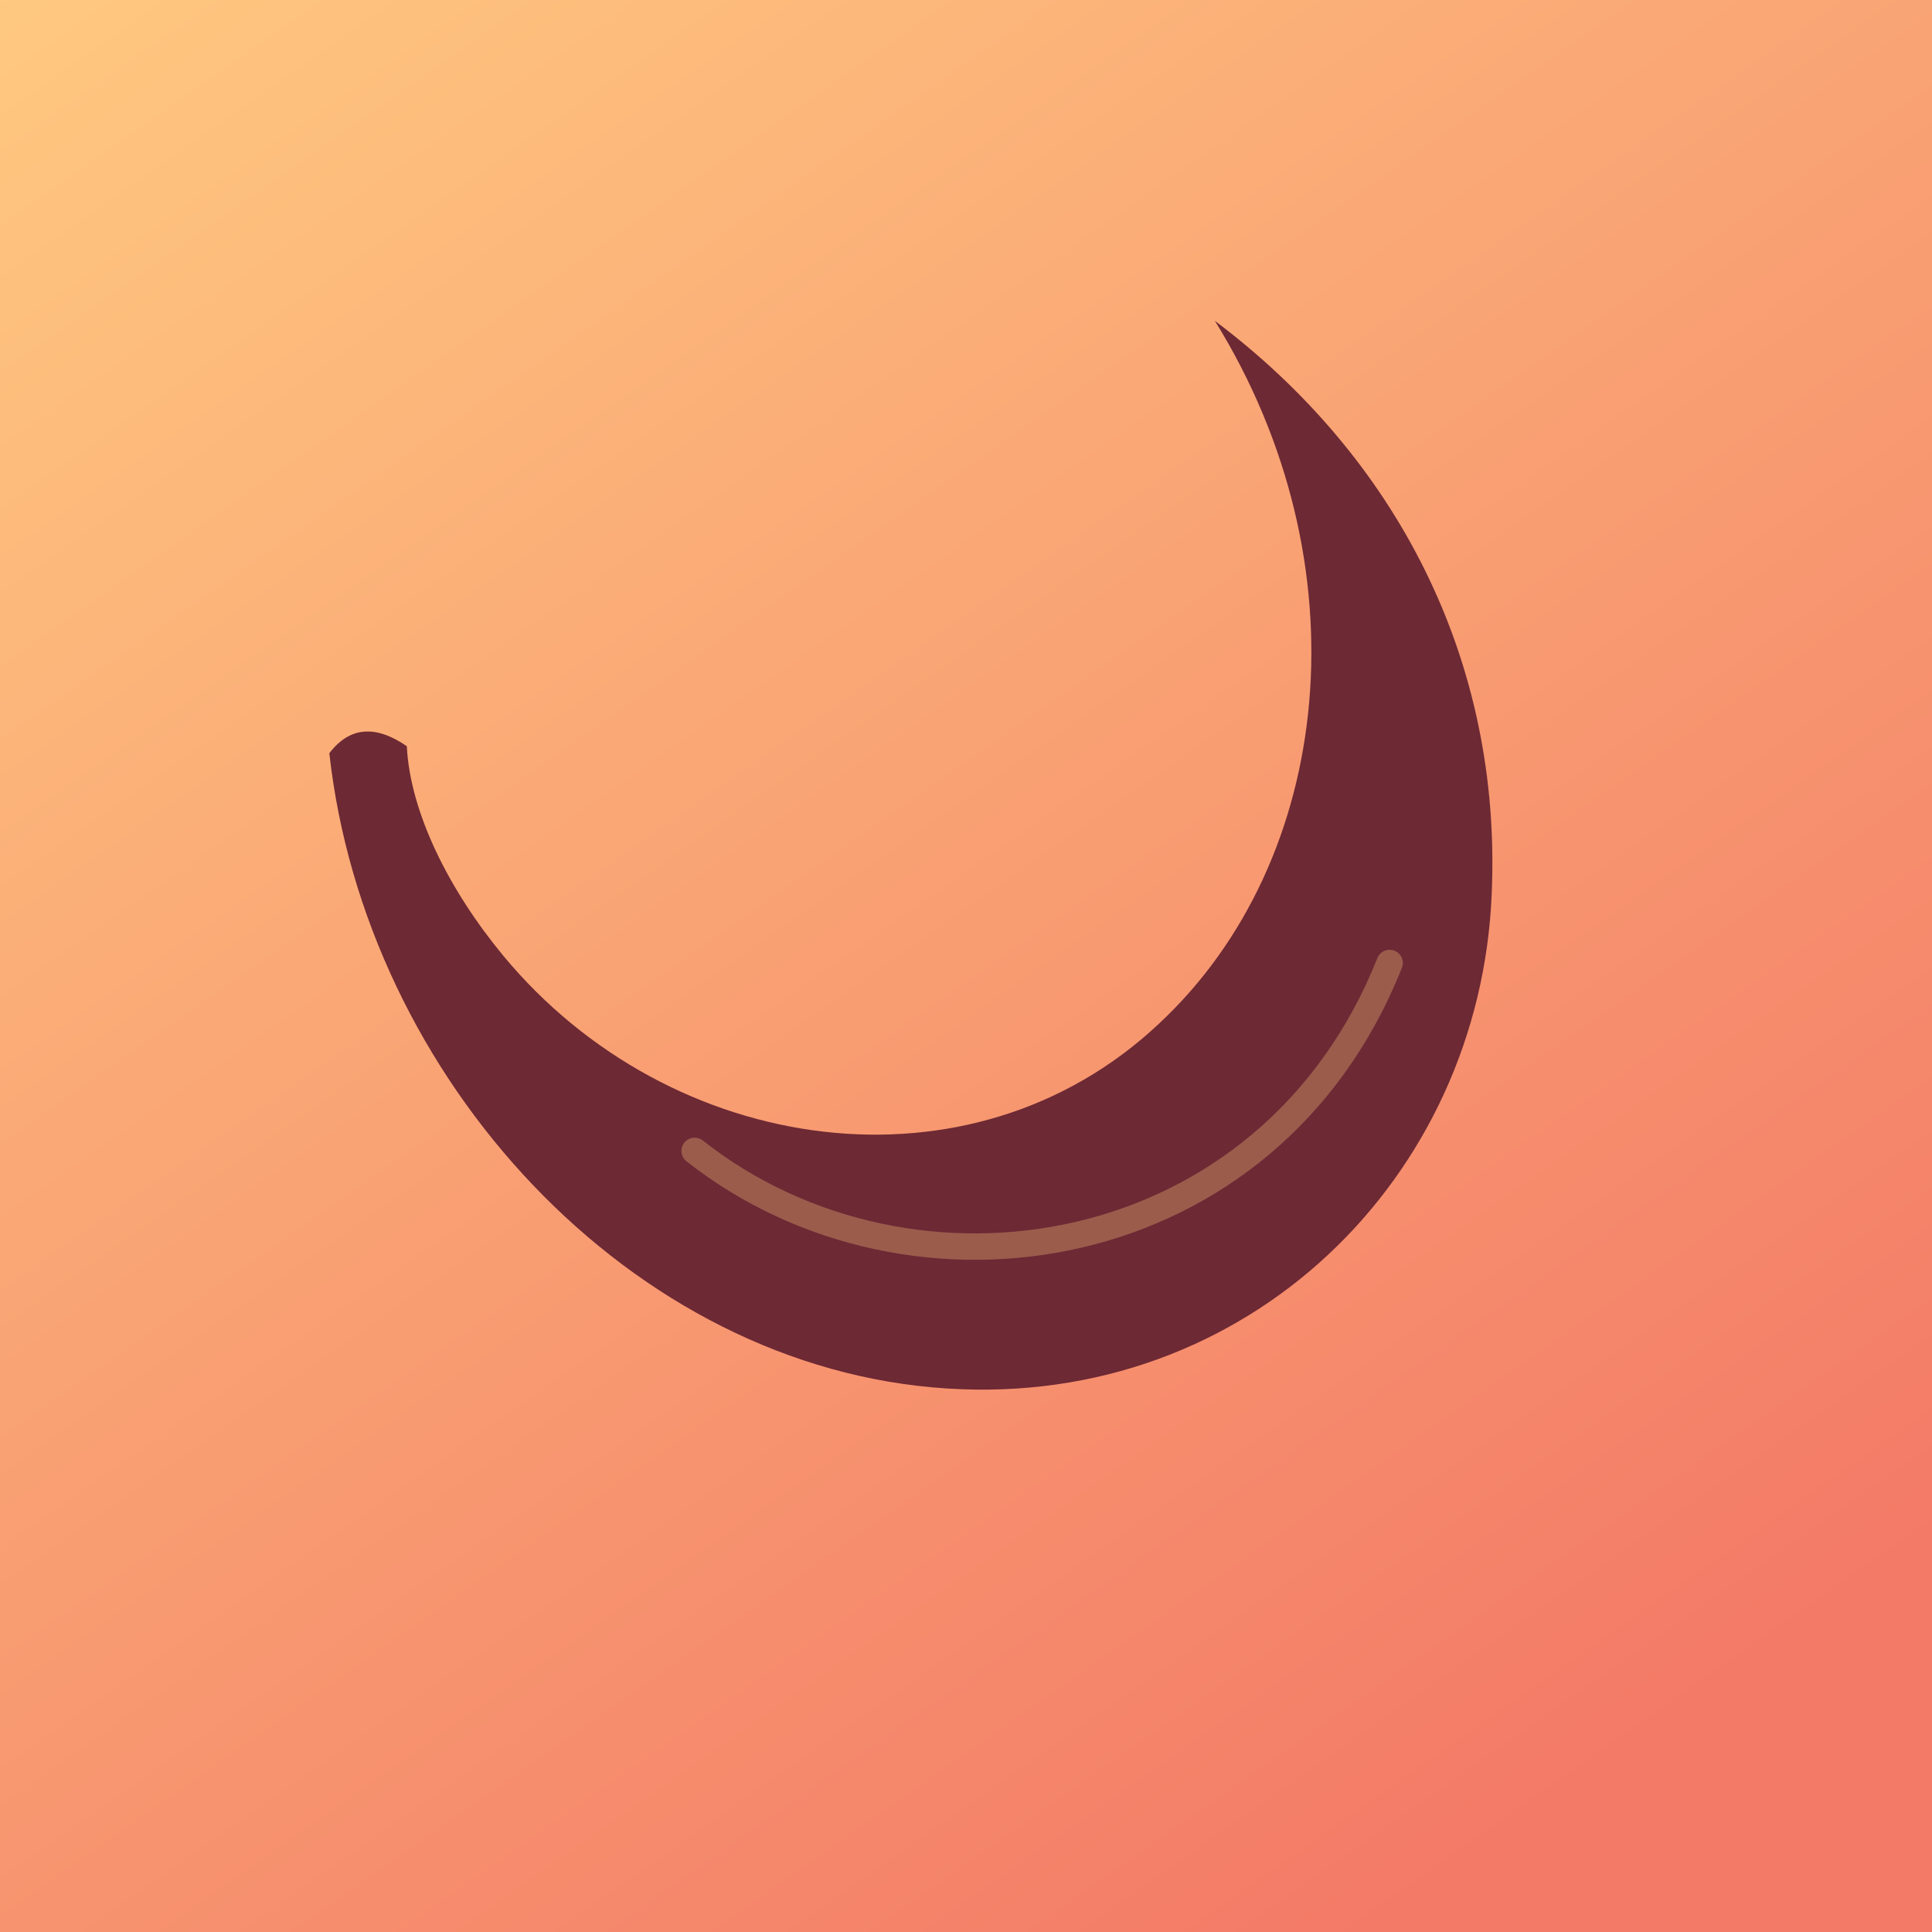
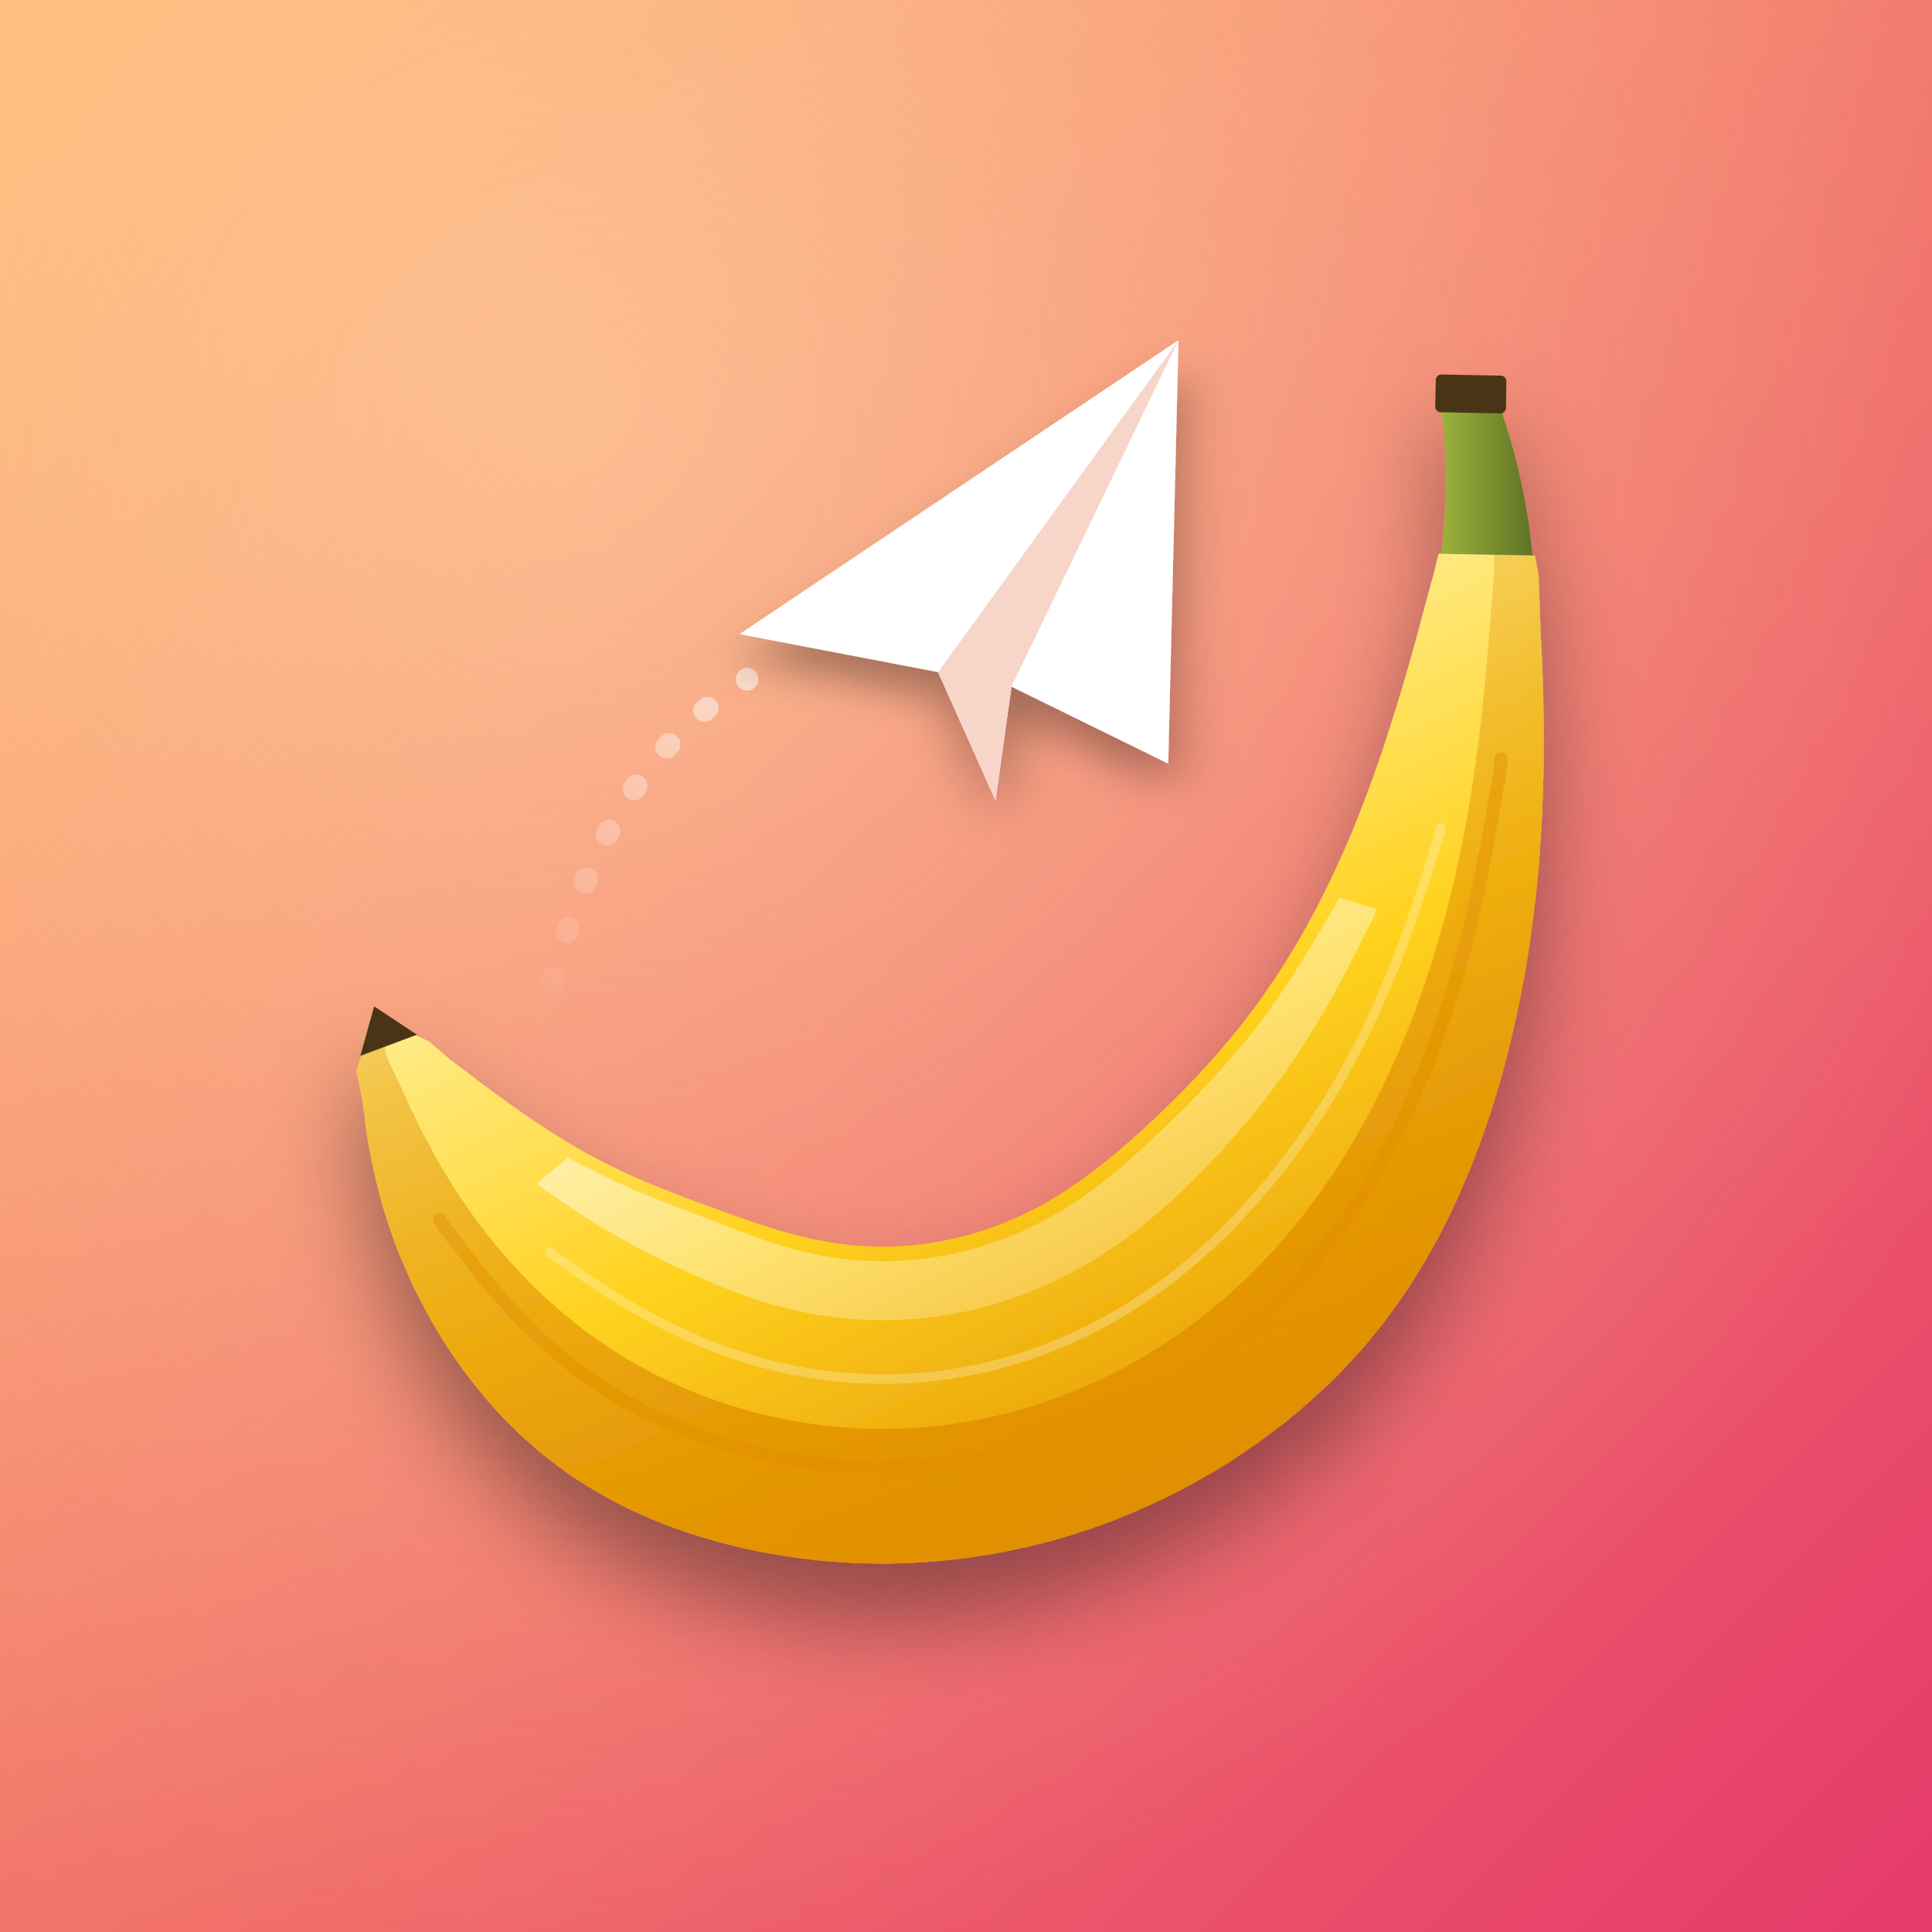
<svg xmlns="http://www.w3.org/2000/svg" width="1024" height="1024" viewBox="0 0 1024 1024">
  <defs>
-     <linearGradient id="bg" x2="0.7" y2="1">
-       <stop stop-color="#FFC980" />
-       <stop offset="1" stop-color="#F37A67" />
+     <linearGradient id="bg" x1="0" y1="0" x2="1" y2="1">
+       <stop offset="0" stop-color="#FFB36B" />
+       <stop offset="1" stop-color="#E5396A" />
    </linearGradient>
+     <radialGradient id="glow" cx="0.30" cy="0.22" r="0.8">
+       <stop offset="0" stop-color="#FFE1B0" stop-opacity="0.55" />
+       <stop offset="1" stop-color="#FFE1B0" stop-opacity="0" />
+     </radialGradient>
+     <linearGradient id="peel" x1="0.25" y1="0.2" x2="0.7" y2="1">
+       <stop offset="0" stop-color="#FFF5B0" />
+       <stop offset="0.5" stop-color="#FFD21F" />
+       <stop offset="1" stop-color="#E08E00" />
+     </linearGradient>
+     <linearGradient id="under" x1="0" y1="0" x2="0.4" y2="1">
+       <stop offset="0" stop-color="#E08E00" stop-opacity="0" />
+       <stop offset="1" stop-color="#E08E00" stop-opacity="0.85" />
+     </linearGradient>
+     <linearGradient id="hi" x1="0" y1="0" x2="1" y2="1">
+       <stop offset="0" stop-color="#FFFFFF" stop-opacity="0.9" />
+       <stop offset="1" stop-color="#FFFFFF" stop-opacity="0.15" />
+     </linearGradient>
+     <linearGradient id="stemg" x1="0" y1="0" x2="1" y2="0">
+       <stop offset="0" stop-color="#9DB23C" />
+       <stop offset="1" stop-color="#5E7224" />
+     </linearGradient>
+     <linearGradient id="trail" x1="0" y1="1" x2="1" y2="0">
+       <stop offset="0" stop-color="#FFFFFF" stop-opacity="0" />
+       <stop offset="1" stop-color="#FFFFFF" stop-opacity="0.55" />
+     </linearGradient>
+     <filter id="shadow" x="-25%" y="-25%" width="150%" height="160%">
+       <feGaussianBlur in="SourceAlpha" stdDeviation="24" />
+       <feOffset dy="30" />
+       <feComponentTransfer>
+         <feFuncA type="linear" slope="0.38" />
+       </feComponentTransfer>
+       <feMerge>
+         <feMergeNode />
+         <feMergeNode in="SourceGraphic" />
+       </feMerge>
+     </filter>
+     <filter id="pshadow" x="-40%" y="-40%" width="180%" height="190%">
+       <feGaussianBlur in="SourceAlpha" stdDeviation="12" />
+       <feOffset dy="14" />
+       <feComponentTransfer>
+         <feFuncA type="linear" slope="0.32" />
+       </feComponentTransfer>
+       <feMerge>
+         <feMergeNode />
+         <feMergeNode in="SourceGraphic" />
+       </feMerge>
+     </filter>
  </defs>
  <rect width="1024" height="1024" fill="url(#bg)" />
-   <g transform="rotate(-28 512 512)">
-     <path d="M 267 254 C 203 415 255 617 398 705 C 534 789 700 739 776 609 C 839 502 840 381 789 272 C 799 423 711 554 588 587 C 456 623 326 528 298 392 C 289 348 290 302 305 270 Q 291 243 267 254 Z" fill="#6D2934" />
-     <path d="M 339 531 C 398 665 579 728 711 616" fill="none" stroke="#FFC980" stroke-opacity="0.32" stroke-width="14" stroke-linecap="round" />
+   <rect width="1024" height="1024" fill="url(#glow)" />
+   <g transform="translate(18 -6)">
+     <g filter="url(#shadow)">
+       <path d="M 745.8 299.6 L 746.7 291.8 L 747.4 284.0 L 747.9 276.2 L 748.1 268.4 L 748.2 260.6 L 748.1 252.8 L 747.8 245.0 L 747.3 237.2 L 746.6 229.4 L 745.7 221.5 L 777.2 222.1 L 779.8 230.0 L 782.2 237.8 L 784.4 245.7 L 786.4 253.5 L 788.2 261.3 L 789.8 269.2 L 791.2 277.0 L 792.4 284.8 L 793.4 292.6 L 794.2 300.4 Z" fill="url(#stemg)" />
+       <path d="M 745.7 221.5 L 777.2 222.1 L 777.4 208.1 L 746.0 207.5 Z" fill="#4A3418" stroke="#4A3418" stroke-width="6" stroke-linejoin="round" />
+       <path d="M 202.3 554.6 L 209.4 558.0 L 220.2 567.3 L 222.3 568.9 L 224.4 570.5 L 229.2 574.0 L 233.7 577.5 L 237.3 580.3 L 241.2 583.1 L 245.3 586.2 L 249.4 589.1 L 253.4 592.0 L 257.4 594.8 L 261.4 597.6 L 265.4 600.3 L 269.4 603.0 L 273.4 605.6 L 277.4 608.1 L 281.4 610.6 L 285.4 613.0 L 289.4 615.3 L 293.3 617.5 L 297.2 619.6 L 301.2 621.7 L 305.1 623.6 L 308.9 625.5 L 312.8 627.4 L 316.6 629.1 L 320.4 630.8 L 324.2 632.4 L 328.0 634.0 L 331.7 635.5 L 335.4 637.0 L 339.0 638.4 L 342.6 639.8 L 346.2 641.2 L 349.8 642.5 L 353.3 643.8 L 356.8 645.1 L 360.2 646.3 L 363.7 647.6 L 367.1 648.8 L 370.4 650.0 L 373.8 651.2 L 377.1 652.3 L 380.4 653.5 L 383.7 654.6 L 386.9 655.6 L 390.2 656.7 L 393.4 657.7 L 396.7 658.7 L 399.9 659.6 L 403.2 660.5 L 406.4 661.3 L 409.7 662.0 L 412.9 662.8 L 416.2 663.4 L 419.4 664.0 L 422.7 664.6 L 425.9 665.1 L 429.2 665.5 L 432.5 665.9 L 435.8 666.2 L 439.1 666.4 L 442.3 666.6 L 445.6 666.7 L 448.9 666.7 L 452.2 666.7 L 455.5 666.7 L 458.8 666.5 L 462.1 666.3 L 465.4 666.0 L 468.7 665.7 L 472.0 665.3 L 475.3 664.8 L 478.6 664.3 L 481.9 663.7 L 485.2 663.0 L 488.5 662.3 L 491.8 661.5 L 495.1 660.7 L 498.3 659.7 L 501.6 658.7 L 504.9 657.6 L 508.1 656.5 L 511.4 655.3 L 514.6 654.0 L 517.9 652.6 L 521.1 651.2 L 524.3 649.7 L 527.6 648.1 L 530.8 646.5 L 534.0 644.8 L 537.2 643.0 L 540.4 641.1 L 543.6 639.1 L 546.8 637.1 L 549.9 635.0 L 553.1 632.8 L 556.3 630.6 L 559.5 628.3 L 562.6 625.8 L 565.8 623.4 L 569.0 620.8 L 572.2 618.2 L 575.4 615.5 L 578.6 612.7 L 581.9 609.9 L 585.1 607.0 L 588.4 604.0 L 591.7 600.9 L 595.1 597.8 L 598.4 594.6 L 601.8 591.3 L 605.2 587.9 L 608.6 584.5 L 612.1 580.9 L 615.6 577.3 L 619.0 573.5 L 622.6 569.7 L 626.1 565.8 L 629.6 561.7 L 633.1 557.5 L 636.6 553.3 L 640.2 548.9 L 643.7 544.3 L 647.2 539.7 L 650.7 534.9 L 654.1 529.9 L 657.6 524.9 L 661.0 519.7 L 664.3 514.3 L 667.7 508.8 L 671.0 503.2 L 674.3 497.4 L 677.5 491.5 L 680.7 485.5 L 683.9 479.2 L 687.0 472.9 L 690.0 466.4 L 693.0 459.8 L 696.0 453.1 L 698.9 446.2 L 701.7 439.2 L 704.5 432.1 L 707.2 424.9 L 709.9 417.6 L 712.5 410.2 L 715.1 402.7 L 717.5 395.2 L 719.9 387.7 L 722.3 380.1 L 724.7 372.2 L 726.9 364.8 L 728.9 357.7 L 731.4 349.0 L 733.8 340.1 L 734.9 336.0 L 736.0 331.9 L 742.1 309.3 L 744.5 299.5 L 795.5 300.5 L 797.5 310.9 L 798.4 336.7 L 798.6 341.4 L 798.8 345.9 L 799.3 356.1 L 799.7 366.1 L 799.9 374.2 L 800.1 382.8 L 800.2 391.9 L 800.2 400.9 L 800.2 409.8 L 800.0 418.7 L 799.7 427.7 L 799.4 436.7 L 798.9 445.6 L 798.3 454.5 L 797.7 463.4 L 796.9 472.3 L 796.0 481.1 L 794.9 489.8 L 793.8 498.5 L 792.6 507.1 L 791.2 515.6 L 789.8 524.1 L 788.2 532.5 L 786.5 540.8 L 784.7 549.0 L 782.8 557.2 L 780.8 565.3 L 778.7 573.2 L 776.5 581.1 L 774.1 589.0 L 771.7 596.7 L 769.1 604.3 L 766.4 611.9 L 763.6 619.3 L 760.7 626.7 L 757.6 633.9 L 754.5 641.1 L 751.2 648.1 L 747.8 655.1 L 744.3 661.9 L 740.6 668.6 L 736.8 675.2 L 732.9 681.6 L 728.9 688.0 L 724.7 694.2 L 720.4 700.2 L 716.0 706.2 L 711.4 711.9 L 706.8 717.6 L 702.0 723.1 L 697.1 728.5 L 692.1 733.7 L 687.0 738.8 L 681.8 743.7 L 676.5 748.5 L 671.1 753.2 L 665.7 757.7 L 660.2 762.1 L 654.5 766.4 L 648.9 770.5 L 643.1 774.5 L 637.3 778.4 L 631.5 782.2 L 625.6 785.8 L 619.6 789.2 L 613.6 792.6 L 607.6 795.8 L 601.5 798.9 L 595.3 801.9 L 589.1 804.7 L 582.9 807.4 L 576.7 810.0 L 570.4 812.5 L 564.1 814.8 L 557.8 817.0 L 551.4 819.0 L 545.1 821.0 L 538.7 822.8 L 532.2 824.5 L 525.8 826.0 L 519.3 827.4 L 512.9 828.7 L 506.4 829.9 L 499.9 830.9 L 493.4 831.9 L 486.9 832.6 L 480.4 833.3 L 473.9 833.8 L 467.4 834.2 L 460.8 834.5 L 454.3 834.7 L 447.8 834.7 L 441.3 834.6 L 434.8 834.4 L 428.4 834.0 L 421.9 833.6 L 415.4 833.0 L 409.0 832.2 L 402.6 831.4 L 396.2 830.4 L 389.8 829.3 L 383.5 828.1 L 377.1 826.8 L 370.8 825.3 L 364.6 823.7 L 358.4 822.0 L 352.2 820.1 L 346.1 818.2 L 340.0 816.0 L 333.9 813.8 L 328.0 811.4 L 322.1 808.8 L 316.2 806.1 L 310.4 803.3 L 304.8 800.3 L 299.2 797.1 L 293.6 793.8 L 288.2 790.4 L 282.9 786.8 L 277.7 783.0 L 272.6 779.1 L 267.6 775.1 L 262.7 770.8 L 257.9 766.5 L 253.3 762.0 L 248.7 757.4 L 244.3 752.6 L 240.0 747.8 L 235.9 742.8 L 231.8 737.7 L 227.9 732.5 L 224.1 727.2 L 220.4 721.8 L 216.9 716.4 L 213.5 710.8 L 210.2 705.2 L 207.1 699.5 L 204.1 693.7 L 201.2 687.9 L 198.5 682.0 L 195.9 676.1 L 193.4 670.2 L 191.1 664.2 L 189.0 658.2 L 187.0 652.1 L 185.1 646.1 L 183.4 640.0 L 181.9 634.0 L 180.4 627.9 L 179.1 621.8 L 178.0 615.9 L 177.0 610.4 L 175.9 603.7 L 175.2 596.7 L 174.7 593.6 L 174.3 590.4 L 170.9 573.2 L 173.7 565.4 Z" fill="url(#peel)" />
+       <path d="M 185.8 560.8 L 187.2 566.7 L 193.8 580.6 L 195.0 583.1 L 196.1 585.6 L 198.5 591.1 L 201.1 596.4 L 203.2 600.8 L 205.5 605.4 L 208.0 610.2 L 210.6 614.9 L 213.1 619.6 L 215.8 624.3 L 218.6 629.0 L 221.5 633.6 L 224.4 638.2 L 227.4 642.7 L 230.5 647.2 L 233.7 651.7 L 237.0 656.1 L 240.3 660.4 L 243.7 664.6 L 247.2 668.8 L 250.8 672.9 L 254.4 677.0 L 258.1 680.9 L 261.8 684.8 L 265.6 688.6 L 269.5 692.3 L 273.4 695.9 L 277.4 699.4 L 281.4 702.9 L 285.6 706.2 L 289.7 709.5 L 293.9 712.7 L 298.2 715.7 L 302.5 718.7 L 306.9 721.6 L 311.3 724.4 L 315.8 727.1 L 320.3 729.7 L 324.8 732.2 L 329.4 734.6 L 334.1 736.9 L 338.8 739.1 L 343.5 741.2 L 348.2 743.3 L 353.0 745.2 L 357.8 747.0 L 362.7 748.7 L 367.6 750.4 L 372.5 751.9 L 377.4 753.3 L 382.4 754.7 L 387.3 755.9 L 392.3 757.1 L 397.4 758.1 L 402.4 759.1 L 407.4 759.9 L 412.5 760.7 L 417.6 761.4 L 422.7 761.9 L 427.8 762.4 L 432.9 762.8 L 438.0 763.1 L 443.2 763.2 L 448.3 763.3 L 453.4 763.3 L 458.6 763.2 L 463.7 763.0 L 468.9 762.6 L 474.0 762.2 L 479.2 761.7 L 484.3 761.1 L 489.4 760.3 L 494.6 759.5 L 499.7 758.6 L 504.8 757.6 L 509.9 756.4 L 515.0 755.2 L 520.1 753.9 L 525.2 752.4 L 530.3 750.9 L 535.3 749.3 L 540.3 747.5 L 545.3 745.7 L 550.3 743.7 L 555.3 741.6 L 560.2 739.5 L 565.2 737.2 L 570.1 734.8 L 574.9 732.4 L 579.8 729.8 L 584.6 727.1 L 589.4 724.3 L 594.1 721.4 L 598.8 718.4 L 603.5 715.2 L 608.2 712.0 L 612.8 708.7 L 617.4 705.2 L 621.9 701.7 L 626.4 698.0 L 630.8 694.3 L 635.2 690.4 L 639.6 686.4 L 643.9 682.3 L 648.1 678.1 L 652.3 673.7 L 656.5 669.3 L 660.6 664.8 L 664.6 660.1 L 668.5 655.3 L 672.5 650.4 L 676.3 645.4 L 680.1 640.3 L 683.8 635.1 L 687.5 629.8 L 691.0 624.3 L 694.6 618.8 L 698.0 613.1 L 701.4 607.4 L 704.7 601.5 L 708.0 595.5 L 711.1 589.4 L 714.2 583.2 L 717.3 576.8 L 720.2 570.4 L 723.1 563.9 L 725.9 557.2 L 728.7 550.5 L 731.3 543.6 L 733.9 536.6 L 736.4 529.6 L 738.8 522.4 L 741.2 515.1 L 743.4 507.7 L 745.6 500.2 L 747.7 492.6 L 749.7 484.9 L 751.6 477.0 L 753.5 469.2 L 755.2 461.2 L 756.9 453.1 L 758.5 445.0 L 759.9 436.8 L 761.4 428.5 L 762.7 420.3 L 763.9 411.9 L 765.0 403.6 L 766.1 395.3 L 767.1 386.9 L 768.0 378.3 L 768.9 370.2 L 769.6 362.5 L 770.4 353.1 L 771.2 343.4 L 771.5 339.1 L 771.9 334.7 L 773.9 310.2 L 773.8 300.1 L 795.5 300.5 L 797.5 310.9 L 798.4 336.7 L 798.6 341.4 L 798.8 345.9 L 799.3 356.1 L 799.7 366.1 L 799.9 374.2 L 800.1 382.8 L 800.2 391.9 L 800.2 400.9 L 800.2 409.8 L 800.0 418.7 L 799.7 427.7 L 799.4 436.7 L 798.9 445.6 L 798.3 454.5 L 797.7 463.4 L 796.9 472.3 L 796.0 481.1 L 794.9 489.8 L 793.8 498.5 L 792.6 507.1 L 791.2 515.6 L 789.8 524.1 L 788.2 532.5 L 786.5 540.8 L 784.7 549.0 L 782.8 557.2 L 780.8 565.3 L 778.7 573.2 L 776.5 581.1 L 774.1 589.0 L 771.7 596.7 L 769.1 604.3 L 766.4 611.9 L 763.6 619.3 L 760.7 626.7 L 757.6 633.9 L 754.5 641.1 L 751.2 648.1 L 747.8 655.1 L 744.3 661.9 L 740.6 668.6 L 736.8 675.2 L 732.9 681.6 L 728.9 688.0 L 724.7 694.2 L 720.4 700.2 L 716.0 706.2 L 711.4 711.9 L 706.8 717.6 L 702.0 723.1 L 697.1 728.5 L 692.1 733.7 L 687.0 738.8 L 681.8 743.7 L 676.5 748.5 L 671.1 753.2 L 665.7 757.7 L 660.2 762.1 L 654.5 766.4 L 648.9 770.5 L 643.1 774.5 L 637.3 778.4 L 631.5 782.2 L 625.6 785.8 L 619.6 789.2 L 613.6 792.6 L 607.6 795.8 L 601.5 798.9 L 595.3 801.9 L 589.1 804.7 L 582.9 807.4 L 576.7 810.0 L 570.4 812.5 L 564.1 814.8 L 557.8 817.0 L 551.4 819.0 L 545.1 821.0 L 538.7 822.8 L 532.2 824.5 L 525.8 826.0 L 519.3 827.4 L 512.9 828.7 L 506.4 829.9 L 499.9 830.9 L 493.4 831.9 L 486.9 832.6 L 480.4 833.3 L 473.9 833.8 L 467.4 834.2 L 460.8 834.5 L 454.3 834.7 L 447.8 834.7 L 441.3 834.6 L 434.8 834.4 L 428.4 834.0 L 421.9 833.6 L 415.4 833.0 L 409.0 832.2 L 402.6 831.4 L 396.2 830.4 L 389.8 829.3 L 383.5 828.1 L 377.1 826.8 L 370.8 825.3 L 364.6 823.7 L 358.4 822.0 L 352.2 820.1 L 346.1 818.2 L 340.0 816.0 L 333.9 813.8 L 328.0 811.4 L 322.1 808.8 L 316.2 806.1 L 310.4 803.3 L 304.8 800.3 L 299.2 797.1 L 293.6 793.8 L 288.2 790.4 L 282.9 786.8 L 277.7 783.0 L 272.6 779.1 L 267.6 775.1 L 262.7 770.8 L 257.9 766.5 L 253.3 762.0 L 248.7 757.4 L 244.3 752.6 L 240.0 747.8 L 235.9 742.8 L 231.8 737.7 L 227.9 732.5 L 224.1 727.2 L 220.4 721.8 L 216.9 716.4 L 213.5 710.8 L 210.2 705.2 L 207.1 699.5 L 204.1 693.7 L 201.2 687.9 L 198.5 682.0 L 195.9 676.1 L 193.4 670.2 L 191.1 664.2 L 189.0 658.2 L 187.0 652.1 L 185.1 646.1 L 183.4 640.0 L 181.9 634.0 L 180.4 627.9 L 179.1 621.8 L 178.0 615.9 L 177.0 610.4 L 175.9 603.7 L 175.2 596.7 L 174.7 593.6 L 174.3 590.4 L 170.9 573.2 L 173.7 565.4 Z" fill="url(#under)" />
+       <path d="M 215.0 652.2 L 217.5 656.4 L 225.3 666.4 L 226.6 668.2 L 228.0 670.0 L 231.0 673.9 L 234.0 677.8 L 236.5 680.9 L 239.2 684.2 L 242.1 687.6 L 245.0 691.0 L 248.0 694.4 L 251.0 697.7 L 254.1 701.1 L 257.2 704.4 L 260.4 707.7 L 263.7 710.9 L 267.0 714.1 L 270.4 717.3 L 273.9 720.3 L 277.4 723.4 L 281.0 726.4 L 284.6 729.3 L 288.3 732.1 L 292.0 734.9 L 295.8 737.5 L 299.6 740.2 L 303.4 742.7 L 307.4 745.1 L 311.3 747.5 L 315.3 749.8 L 319.4 752.0 L 323.4 754.2 L 327.5 756.2 L 331.7 758.2 L 335.9 760.1 L 340.1 761.9 L 344.3 763.6 L 348.6 765.3 L 352.9 766.9 L 357.2 768.4 L 361.6 769.9 L 365.9 771.2 L 370.3 772.5 L 374.7 773.8 L 379.2 774.9 L 383.6 776.0 L 388.1 777.0 L 392.5 778.0 L 397.0 778.8 L 401.5 779.6 L 406.0 780.4 L 410.5 781.0 L 415.1 781.6 L 419.6 782.1 L 424.2 782.6 L 428.7 783.0 L 433.3 783.3 L 437.9 783.5 L 442.4 783.6 L 447.0 783.7 L 451.6 783.7 L 456.2 783.7 L 460.8 783.5 L 465.4 783.3 L 470.0 783.0 L 474.5 782.7 L 479.1 782.2 L 483.7 781.7 L 488.3 781.1 L 492.9 780.5 L 497.5 779.8 L 502.0 779.0 L 506.6 778.1 L 511.2 777.1 L 515.7 776.1 L 520.3 775.0 L 524.8 773.8 L 529.3 772.5 L 533.8 771.2 L 538.3 769.8 L 542.8 768.3 L 547.3 766.7 L 551.8 765.1 L 556.2 763.4 L 560.6 761.6 L 565.1 759.7 L 569.4 757.8 L 573.8 755.8 L 578.2 753.7 L 582.5 751.5 L 586.8 749.2 L 591.1 746.9 L 595.4 744.5 L 599.6 742.0 L 603.9 739.5 L 608.1 736.8 L 612.2 734.1 L 616.4 731.3 L 620.5 728.4 L 624.6 725.5 L 628.6 722.5 L 632.6 719.3 L 636.6 716.2 L 640.6 712.9 L 644.5 709.5 L 648.4 706.1 L 652.2 702.6 L 656.0 699.0 L 659.7 695.3 L 663.4 691.6 L 667.1 687.7 L 670.7 683.8 L 674.2 679.8 L 677.7 675.7 L 681.2 671.5 L 684.5 667.3 L 687.9 662.9 L 691.1 658.5 L 694.4 654.0 L 697.5 649.4 L 700.6 644.7 L 703.7 640.0 L 706.6 635.2 L 709.6 630.2 L 712.4 625.3 L 715.2 620.2 L 718.0 615.1 L 720.7 609.9 L 723.3 604.6 L 725.9 599.2 L 728.4 593.8 L 730.9 588.3 L 733.3 582.7 L 735.6 577.1 L 737.9 571.4 L 740.2 565.6 L 742.3 559.8 L 744.4 553.9 L 746.5 547.9 L 748.5 541.9 L 750.4 535.8 L 752.3 529.7 L 754.1 523.5 L 755.9 517.3 L 757.6 511.0 L 759.2 504.8 L 760.8 498.5 L 762.3 492.1 L 763.7 485.8 L 765.1 479.6 L 766.4 473.2 L 767.7 466.8 L 768.9 460.7 L 770.0 454.9 L 771.3 447.8 L 772.5 440.6 L 773.1 437.3 L 773.7 434.0 L 776.9 415.7 L 777.6 408.2" fill="none" stroke="#E08E00" stroke-opacity="0.45" stroke-width="7" stroke-linecap="round" />
+       <path d="M 273.6 669.8 L 276.5 672.1 L 284.3 677.6 L 285.7 678.6 L 287.1 679.6 L 290.2 681.7 L 293.3 683.8 L 295.8 685.5 L 298.5 687.3 L 301.3 689.2 L 304.2 691.0 L 307.0 692.8 L 309.9 694.6 L 312.8 696.4 L 315.8 698.1 L 318.8 699.9 L 321.8 701.6 L 324.9 703.3 L 327.9 704.9 L 331.0 706.5 L 334.1 708.1 L 337.2 709.7 L 340.4 711.2 L 343.5 712.7 L 346.7 714.2 L 349.9 715.6 L 353.1 716.9 L 356.3 718.3 L 359.5 719.5 L 362.7 720.8 L 365.9 722.0 L 369.2 723.1 L 372.5 724.3 L 375.7 725.3 L 379.0 726.3 L 382.3 727.3 L 385.6 728.2 L 388.9 729.1 L 392.2 730.0 L 395.6 730.8 L 398.9 731.5 L 402.3 732.2 L 405.6 732.8 L 409.0 733.4 L 412.4 734.0 L 415.7 734.5 L 419.1 735.0 L 422.5 735.4 L 425.9 735.7 L 429.3 736.1 L 432.7 736.3 L 436.1 736.5 L 439.5 736.7 L 443.0 736.8 L 446.4 736.9 L 449.8 736.9 L 453.2 736.9 L 456.7 736.9 L 460.1 736.7 L 463.5 736.6 L 466.9 736.3 L 470.4 736.1 L 473.8 735.8 L 477.2 735.4 L 480.6 735.0 L 484.1 734.5 L 487.5 734.0 L 490.9 733.4 L 494.3 732.8 L 497.7 732.2 L 501.1 731.4 L 504.6 730.7 L 508.0 729.9 L 511.3 729.0 L 514.7 728.1 L 518.1 727.1 L 521.5 726.1 L 524.9 725.0 L 528.2 723.9 L 531.6 722.7 L 534.9 721.5 L 538.3 720.2 L 541.6 718.9 L 544.9 717.5 L 548.2 716.1 L 551.5 714.6 L 554.8 713.0 L 558.1 711.5 L 561.4 709.8 L 564.6 708.1 L 567.9 706.4 L 571.1 704.6 L 574.3 702.7 L 577.5 700.8 L 580.7 698.8 L 583.9 696.8 L 587.0 694.7 L 590.2 692.6 L 593.3 690.4 L 596.4 688.2 L 599.5 685.9 L 602.6 683.6 L 605.7 681.2 L 608.7 678.7 L 611.8 676.2 L 614.8 673.6 L 617.8 671.0 L 620.8 668.3 L 623.7 665.6 L 626.7 662.8 L 629.6 660.0 L 632.5 657.1 L 635.4 654.2 L 638.3 651.2 L 641.1 648.1 L 644.0 645.0 L 646.8 641.9 L 649.6 638.6 L 652.4 635.4 L 655.2 632.0 L 657.9 628.7 L 660.7 625.2 L 663.4 621.7 L 666.1 618.2 L 668.7 614.6 L 671.4 610.9 L 674.0 607.2 L 676.6 603.4 L 679.2 599.5 L 681.7 595.6 L 684.3 591.7 L 686.8 587.6 L 689.2 583.5 L 691.7 579.4 L 694.1 575.1 L 696.4 570.9 L 698.8 566.5 L 701.1 562.1 L 703.4 557.7 L 705.6 553.1 L 707.8 548.6 L 710.0 543.9 L 712.1 539.3 L 714.2 534.5 L 716.3 529.8 L 718.3 524.9 L 720.3 520.1 L 722.2 515.3 L 724.1 510.4 L 725.9 505.5 L 727.7 500.6 L 729.5 495.7 L 731.2 490.7 L 732.8 485.9 L 734.3 481.4 L 736.2 475.9 L 738.0 470.2 L 738.8 467.7 L 739.6 465.1 L 744.2 450.7 L 745.7 444.8" fill="none" stroke="#FFFFFF" stroke-opacity="0.25" stroke-width="5" stroke-linecap="round" />
+       <path d="M 283.1 619.5 L 286.0 621.3 L 293.6 625.1 L 295.0 625.8 L 296.3 626.4 L 299.3 627.9 L 302.2 629.4 L 304.7 630.5 L 307.2 631.7 L 309.9 633.0 L 312.6 634.2 L 315.3 635.4 L 318.0 636.6 L 320.7 637.8 L 323.4 638.9 L 326.2 640.0 L 328.9 641.1 L 331.6 642.2 L 334.4 643.3 L 337.1 644.3 L 339.8 645.4 L 342.5 646.4 L 345.1 647.4 L 347.8 648.4 L 350.4 649.4 L 353.1 650.4 L 355.7 651.4 L 358.2 652.4 L 360.8 653.4 L 363.3 654.4 L 365.9 655.4 L 368.4 656.4 L 370.9 657.3 L 373.4 658.3 L 375.9 659.2 L 378.3 660.2 L 380.8 661.1 L 383.3 662.0 L 385.7 662.8 L 388.2 663.7 L 390.6 664.5 L 393.1 665.3 L 395.6 666.1 L 398.0 666.8 L 400.5 667.5 L 403.0 668.2 L 405.5 668.9 L 407.9 669.5 L 410.4 670.0 L 412.9 670.6 L 415.4 671.1 L 417.9 671.6 L 420.4 672.0 L 422.9 672.4 L 425.5 672.8 L 428.0 673.1 L 430.5 673.4 L 433.0 673.7 L 435.6 673.9 L 438.1 674.1 L 440.6 674.2 L 443.2 674.3 L 445.7 674.4 L 448.2 674.5 L 450.8 674.5 L 453.3 674.4 L 455.9 674.4 L 458.4 674.3 L 460.9 674.1 L 463.5 674.0 L 466.0 673.7 L 468.6 673.5 L 471.1 673.2 L 473.7 672.9 L 476.2 672.5 L 478.7 672.1 L 481.3 671.7 L 483.8 671.2 L 486.3 670.7 L 488.9 670.2 L 491.4 669.6 L 493.9 669.0 L 496.5 668.3 L 499.0 667.6 L 501.5 666.9 L 504.0 666.1 L 506.5 665.3 L 509.0 664.4 L 511.6 663.5 L 514.1 662.6 L 516.6 661.6 L 519.0 660.6 L 521.5 659.6 L 524.0 658.5 L 526.5 657.3 L 529.0 656.1 L 531.5 654.9 L 533.9 653.7 L 536.4 652.4 L 538.9 651.0 L 541.3 649.6 L 543.7 648.2 L 546.2 646.7 L 548.6 645.2 L 551.0 643.6 L 553.5 642.0 L 555.9 640.4 L 558.3 638.7 L 560.7 636.9 L 563.1 635.1 L 565.5 633.3 L 567.9 631.4 L 570.3 629.5 L 572.7 627.6 L 575.1 625.6 L 577.5 623.5 L 579.9 621.4 L 582.3 619.3 L 584.7 617.1 L 587.1 614.9 L 589.5 612.7 L 592.0 610.4 L 594.4 608.1 L 596.9 605.8 L 599.4 603.4 L 601.9 601.0 L 604.4 598.5 L 606.9 596.0 L 609.5 593.5 L 612.1 590.9 L 614.7 588.2 L 617.3 585.6 L 619.9 582.8 L 622.5 580.1 L 625.2 577.2 L 627.8 574.3 L 630.5 571.4 L 633.1 568.4 L 635.8 565.3 L 638.4 562.2 L 641.0 559.0 L 643.7 555.8 L 646.3 552.5 L 648.9 549.1 L 651.4 545.7 L 654.0 542.2 L 656.5 538.7 L 659.0 535.2 L 661.5 531.6 L 663.9 528.0 L 666.3 524.4 L 668.7 520.7 L 671.1 516.9 L 673.3 513.3 L 675.4 509.9 L 677.9 505.7 L 680.5 501.3 L 681.7 499.4 L 682.8 497.4 L 689.4 486.4 L 691.7 481.7 L 711.7 487.8 L 709.7 492.8 L 703.6 504.7 L 702.6 506.9 L 701.5 509.0 L 699.1 513.7 L 696.8 518.3 L 694.8 522.0 L 692.8 525.9 L 690.6 530.0 L 688.3 534.1 L 686.1 538.0 L 683.8 542.0 L 681.5 546.0 L 679.1 549.9 L 676.7 553.8 L 674.3 557.7 L 671.8 561.5 L 669.4 565.3 L 666.8 569.0 L 664.3 572.6 L 661.8 576.3 L 659.2 579.8 L 656.6 583.3 L 654.0 586.7 L 651.4 590.1 L 648.7 593.4 L 646.1 596.7 L 643.5 599.9 L 640.8 603.0 L 638.1 606.1 L 635.5 609.2 L 632.8 612.2 L 630.2 615.1 L 627.5 618.0 L 624.8 620.8 L 622.2 623.7 L 619.5 626.4 L 616.8 629.1 L 614.2 631.8 L 611.5 634.4 L 608.9 637.0 L 606.2 639.5 L 603.5 642.0 L 600.8 644.4 L 598.1 646.8 L 595.4 649.1 L 592.7 651.4 L 590.0 653.7 L 587.3 655.9 L 584.6 658.0 L 581.9 660.1 L 579.1 662.2 L 576.4 664.2 L 573.6 666.1 L 570.8 668.0 L 568.0 669.9 L 565.2 671.7 L 562.4 673.4 L 559.6 675.1 L 556.8 676.8 L 553.9 678.4 L 551.1 679.9 L 548.2 681.4 L 545.3 682.9 L 542.5 684.3 L 539.6 685.7 L 536.7 687.0 L 533.8 688.3 L 530.9 689.5 L 528.0 690.7 L 525.1 691.8 L 522.2 692.9 L 519.2 694.0 L 516.3 695.0 L 513.3 695.9 L 510.4 696.8 L 507.5 697.7 L 504.5 698.5 L 501.5 699.3 L 498.6 700.0 L 495.6 700.7 L 492.6 701.3 L 489.7 701.9 L 486.7 702.5 L 483.7 703.0 L 480.7 703.4 L 477.8 703.9 L 474.8 704.2 L 471.8 704.6 L 468.8 704.9 L 465.8 705.1 L 462.8 705.3 L 459.8 705.5 L 456.9 705.6 L 453.9 705.7 L 450.9 705.7 L 447.9 705.7 L 444.9 705.6 L 442.0 705.6 L 439.0 705.4 L 436.0 705.2 L 433.0 705.0 L 430.1 704.8 L 427.1 704.5 L 424.2 704.1 L 421.2 703.7 L 418.2 703.3 L 415.3 702.8 L 412.4 702.3 L 409.4 701.8 L 406.5 701.2 L 403.6 700.5 L 400.7 699.9 L 397.8 699.1 L 394.9 698.4 L 392.0 697.6 L 389.1 696.8 L 386.2 695.9 L 383.3 695.0 L 380.5 694.0 L 377.6 693.0 L 374.8 692.0 L 371.9 691.0 L 369.1 689.9 L 366.3 688.8 L 363.4 687.6 L 360.6 686.5 L 357.8 685.3 L 354.9 684.0 L 352.1 682.8 L 349.3 681.5 L 346.4 680.2 L 343.6 678.9 L 340.8 677.6 L 337.9 676.2 L 335.1 674.9 L 332.2 673.5 L 329.4 672.1 L 326.5 670.6 L 323.7 669.1 L 320.8 667.7 L 318.0 666.2 L 315.1 664.6 L 312.3 663.1 L 309.5 661.5 L 306.7 659.9 L 303.9 658.3 L 301.1 656.6 L 298.4 654.9 L 295.7 653.3 L 293.0 651.6 L 290.3 649.8 L 287.8 648.2 L 285.4 646.6 L 282.4 644.6 L 279.5 642.6 L 278.2 641.7 L 276.8 640.7 L 269.3 635.6 L 266.5 633.3 Z" fill="url(#hi)" opacity="0.75" />
+       <path d="M 203.0 554.4 L 180.3 539.4 L 173.0 565.6 Z" fill="#4A3418" />
+     </g>
+     <path d="M 268 554 C 288 464 318 404 378 366" fill="none" stroke="url(#trail)" stroke-width="12" stroke-linecap="round" stroke-dasharray="2 26" />
+     <g filter="url(#pshadow)" transform="translate(348 220) rotate(-12) scale(1.04)">
+       <path d="M 0 120 L 250 20 L 200 230 L 130 175 L 110 230 L 95 160 Z" fill="#FFFFFF" />
+       <path d="M 95 160 L 250 20 L 130 175 L 110 230 Z" fill="#F8D5C9" />
+     </g>
  </g>
</svg>
